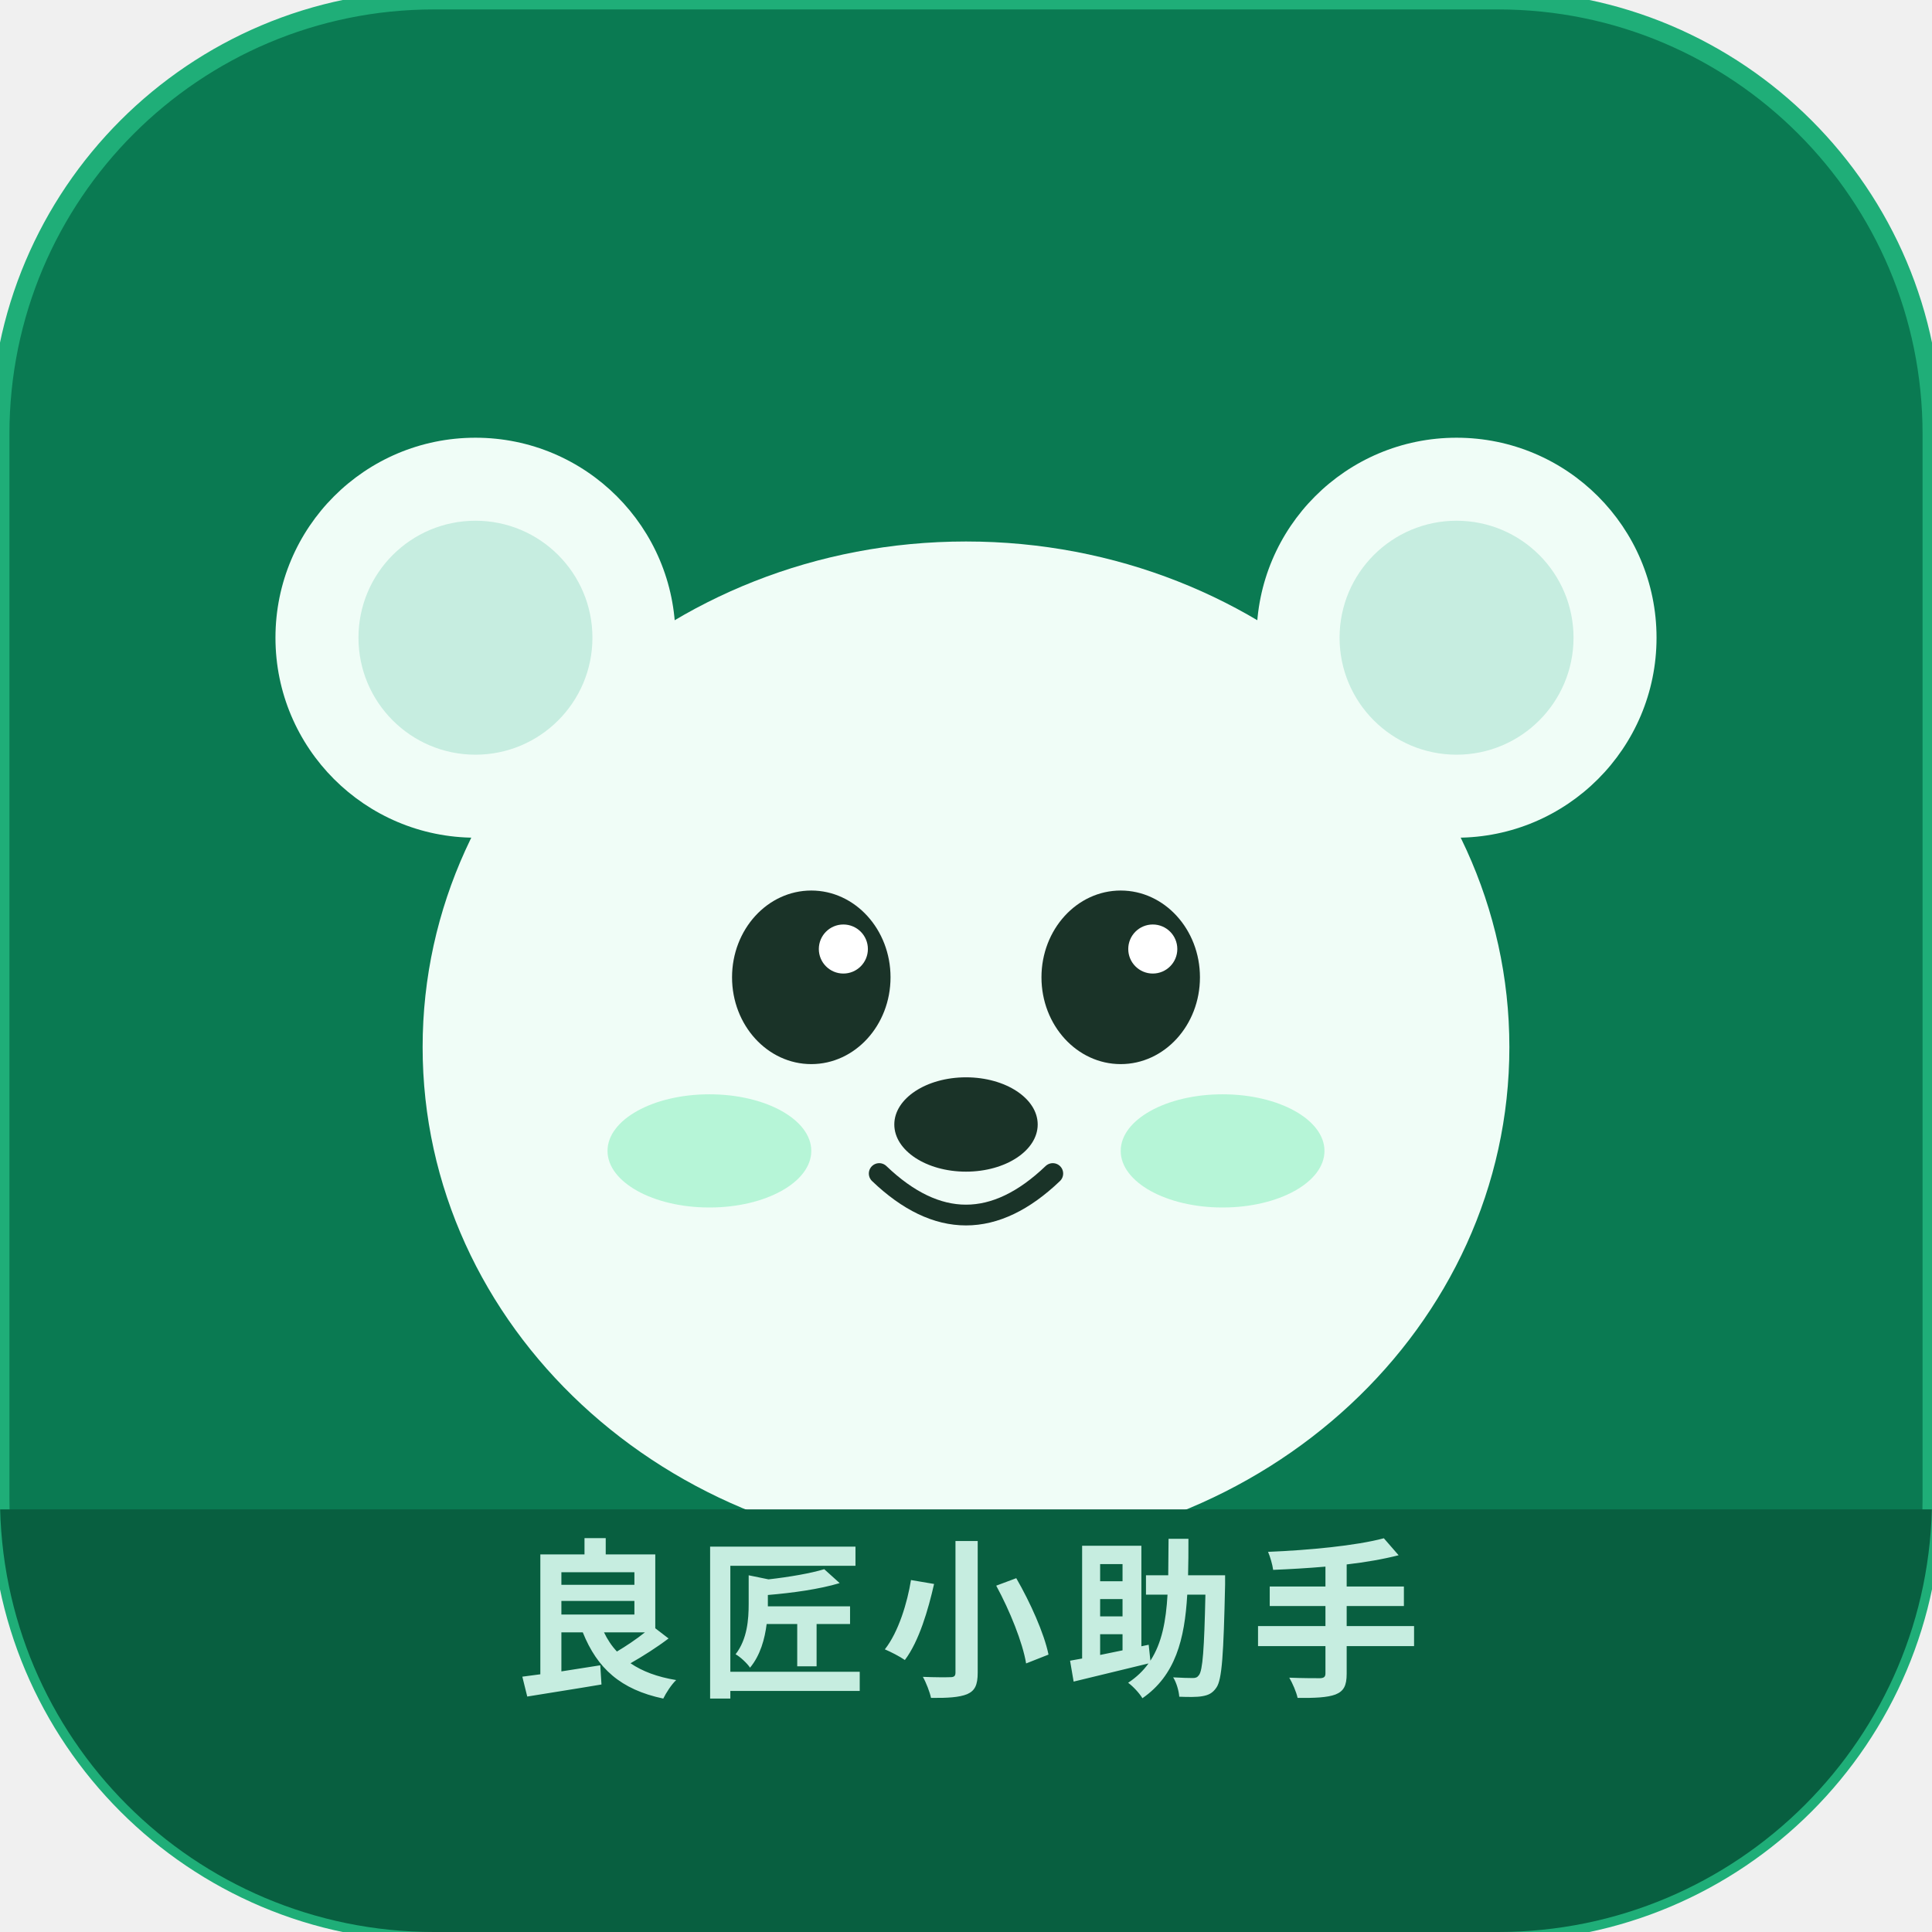
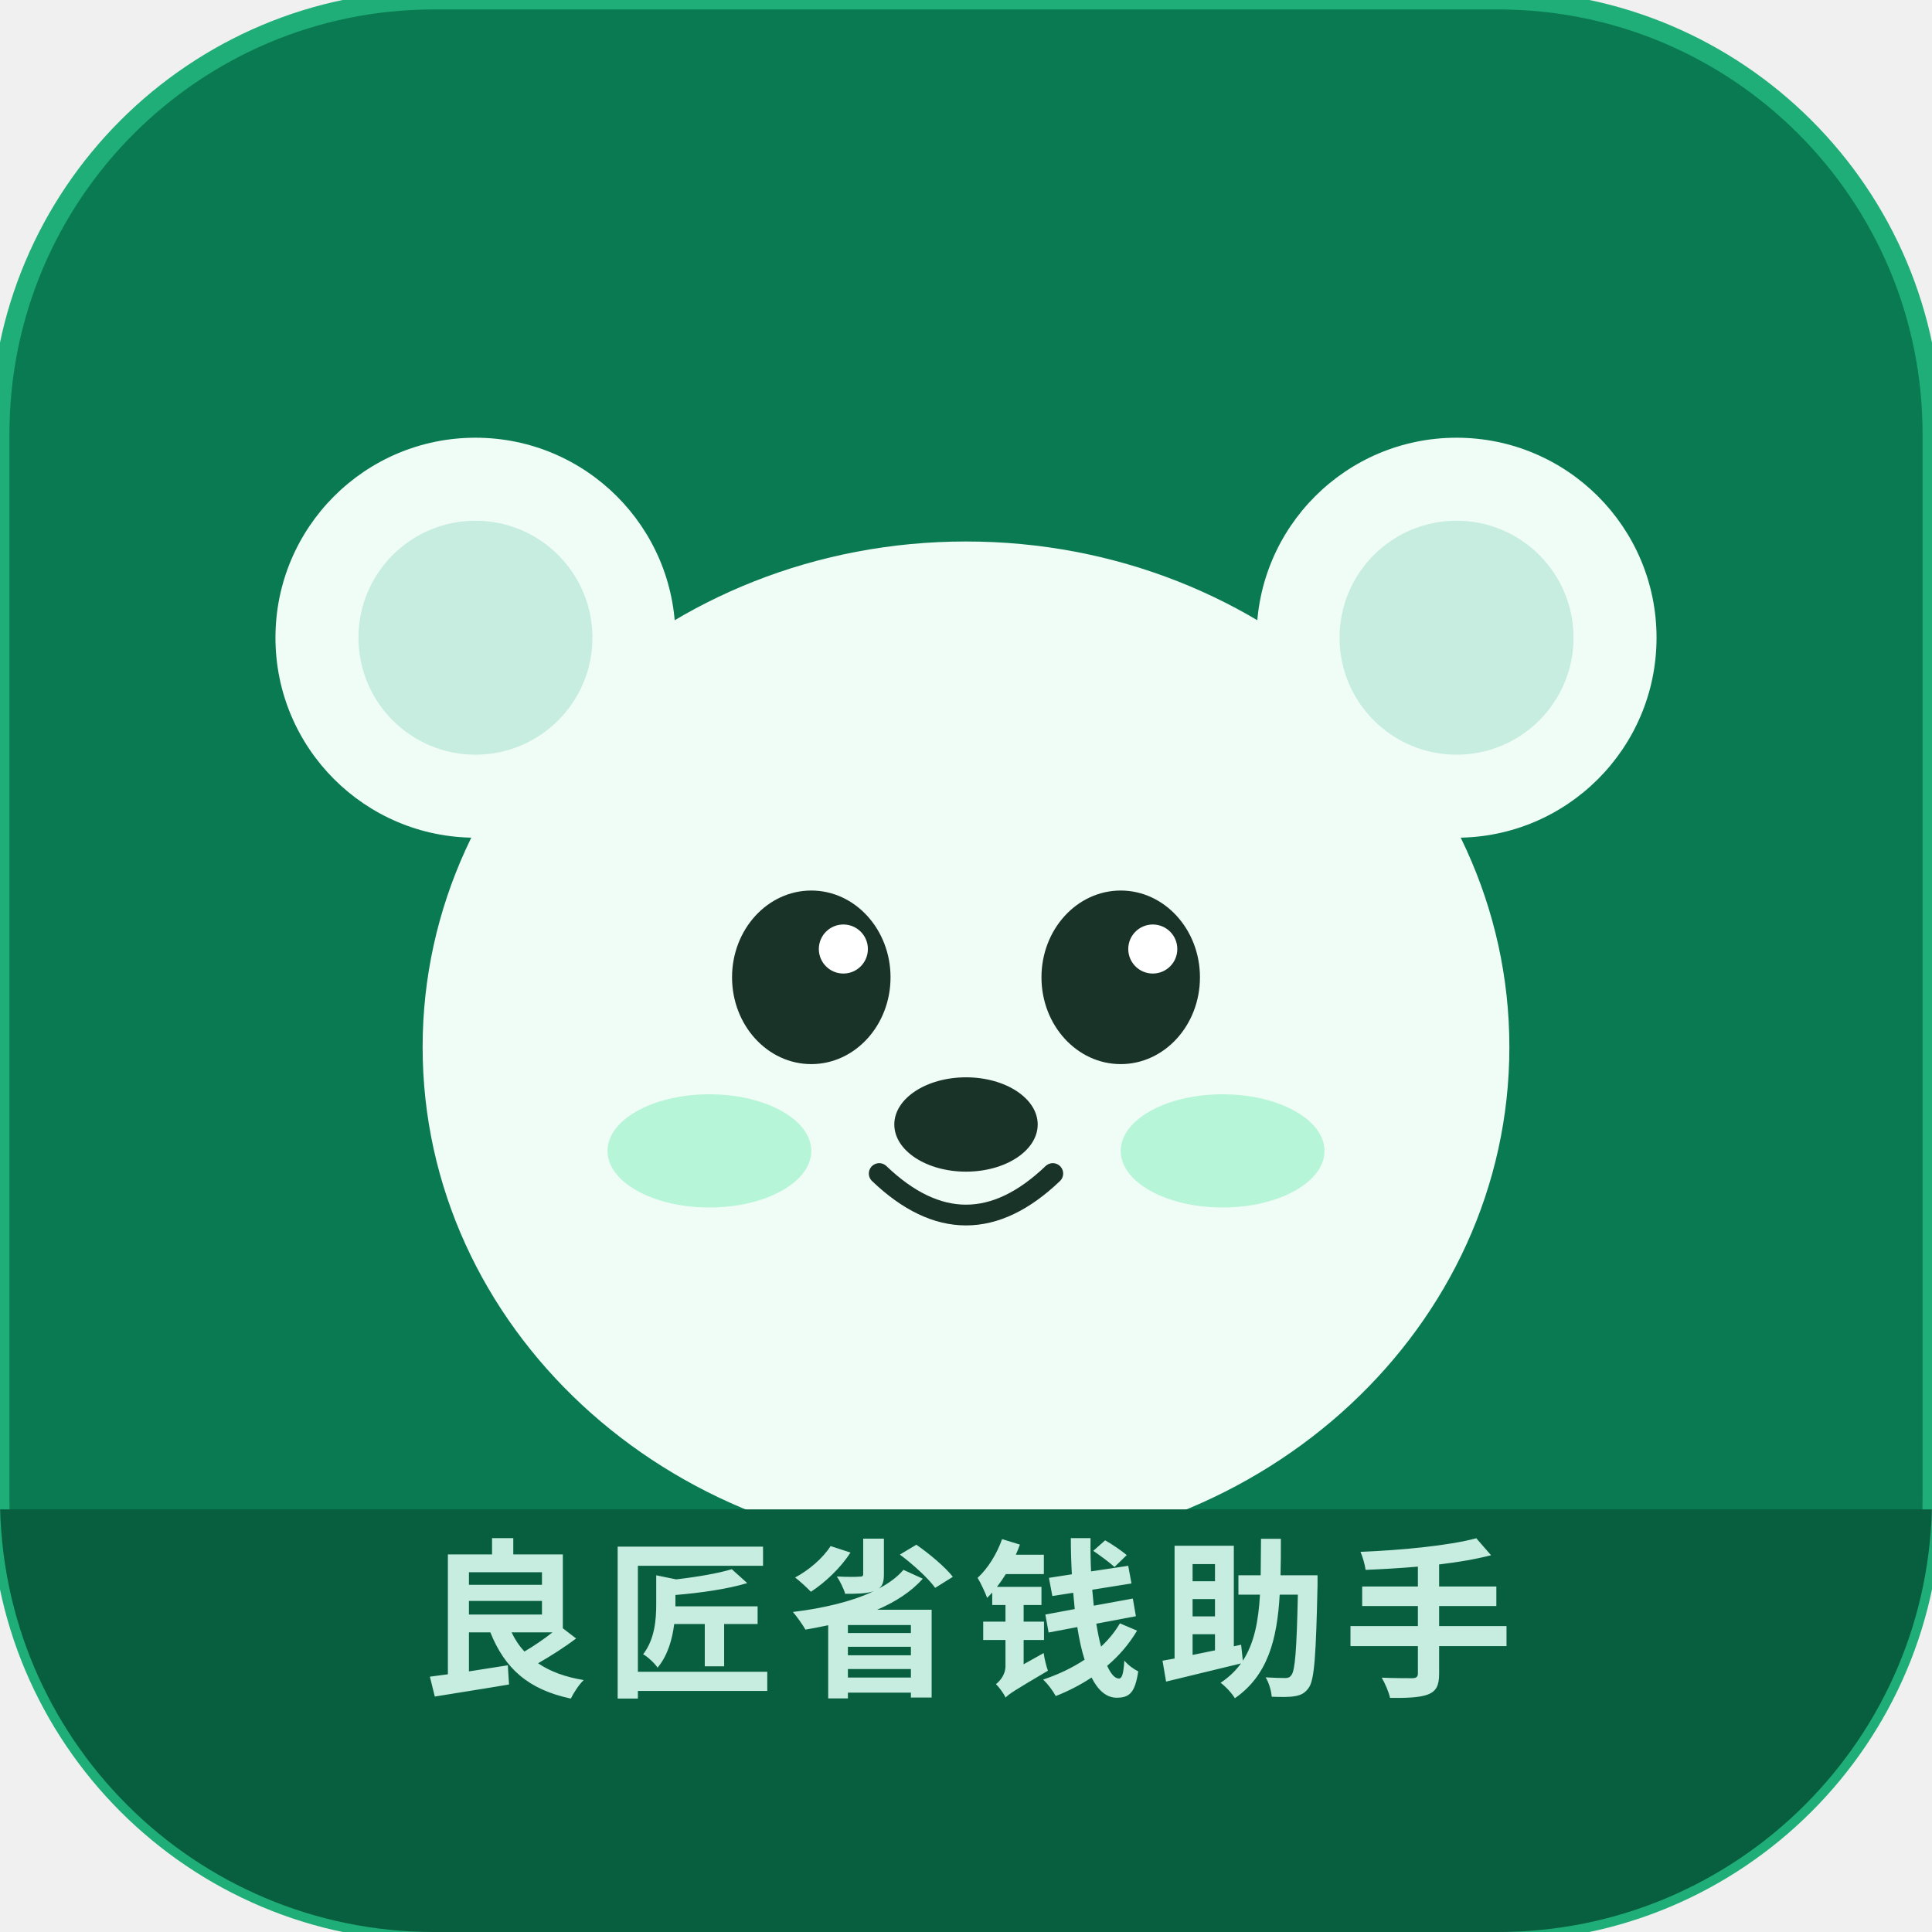
<svg xmlns="http://www.w3.org/2000/svg" width="1024" height="1024" viewBox="0 0 1024 1024">
  <defs>
    <clipPath id="sq">
      <rect x="0" y="0" width="1024" height="1024" rx="230" />
    </clipPath>
  </defs>
  <rect x="0" y="0" width="1024" height="1024" rx="230" fill="#0a7a52" />
  <rect x="0" y="0" width="1024" height="1024" rx="230" fill="none" stroke="#1fae78" stroke-width="10" />
  <ellipse cx="512" cy="555" rx="288" ry="268" fill="#f0fdf7" />
  <circle cx="252" cy="338" r="106" fill="#f0fdf7" />
  <circle cx="772" cy="338" r="106" fill="#f0fdf7" />
  <circle cx="252" cy="338" r="62" fill="#c6ede0" />
  <circle cx="772" cy="338" r="62" fill="#c6ede0" />
  <ellipse cx="430" cy="518" rx="42" ry="46" fill="#1a3328" />
  <ellipse cx="594" cy="518" rx="42" ry="46" fill="#1a3328" />
  <circle cx="447" cy="503" r="13" fill="#ffffff" />
  <circle cx="611" cy="503" r="13" fill="#ffffff" />
  <ellipse cx="512" cy="596" rx="38" ry="25" fill="#1a3328" />
  <path d="M466 622 Q512 666 558 622" fill="none" stroke="#1a3328" stroke-width="11" stroke-linecap="round" />
  <ellipse cx="376" cy="610" rx="54" ry="30" fill="#86efbd" opacity="0.55" />
  <ellipse cx="648" cy="610" rx="54" ry="30" fill="#86efbd" opacity="0.55" />
  <rect x="0" y="800" width="1024" height="224" fill="#085f40" clip-path="url(#sq)" />
-   <text x="512" y="892" text-anchor="middle" font-family="'PingFang SC','Hiragino Sans GB','Helvetica Neue',sans-serif" font-size="90" font-weight="700" fill="#c6ede0" letter-spacing="8">良匠小助手</text>
+   <text x="512" y="892" text-anchor="middle" font-family="'PingFang SC','Hiragino Sans GB','Helvetica Neue',sans-serif" font-size="90" font-weight="700" fill="#c6ede0" letter-spacing="8">良匠省钱助手</text>
</svg>
